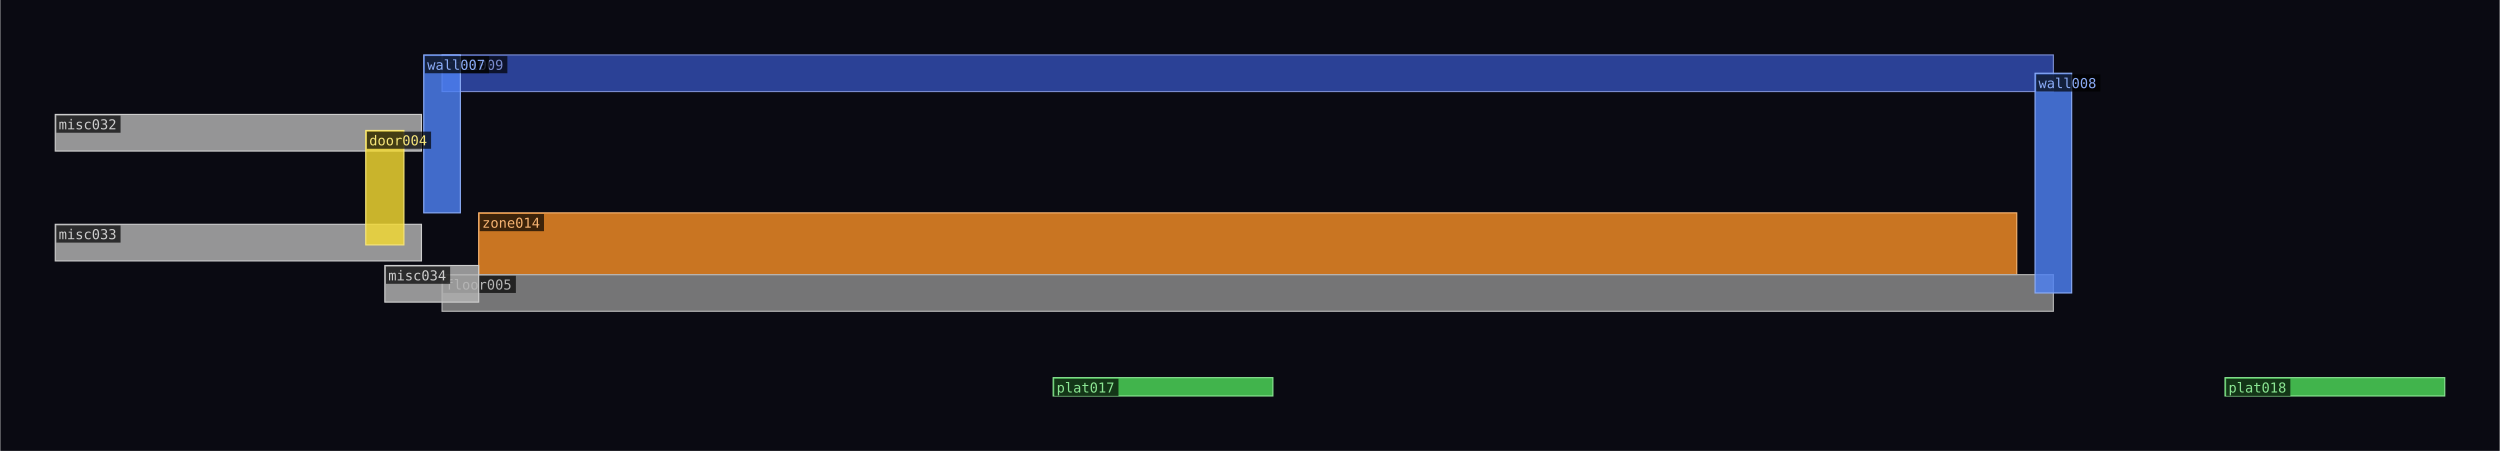
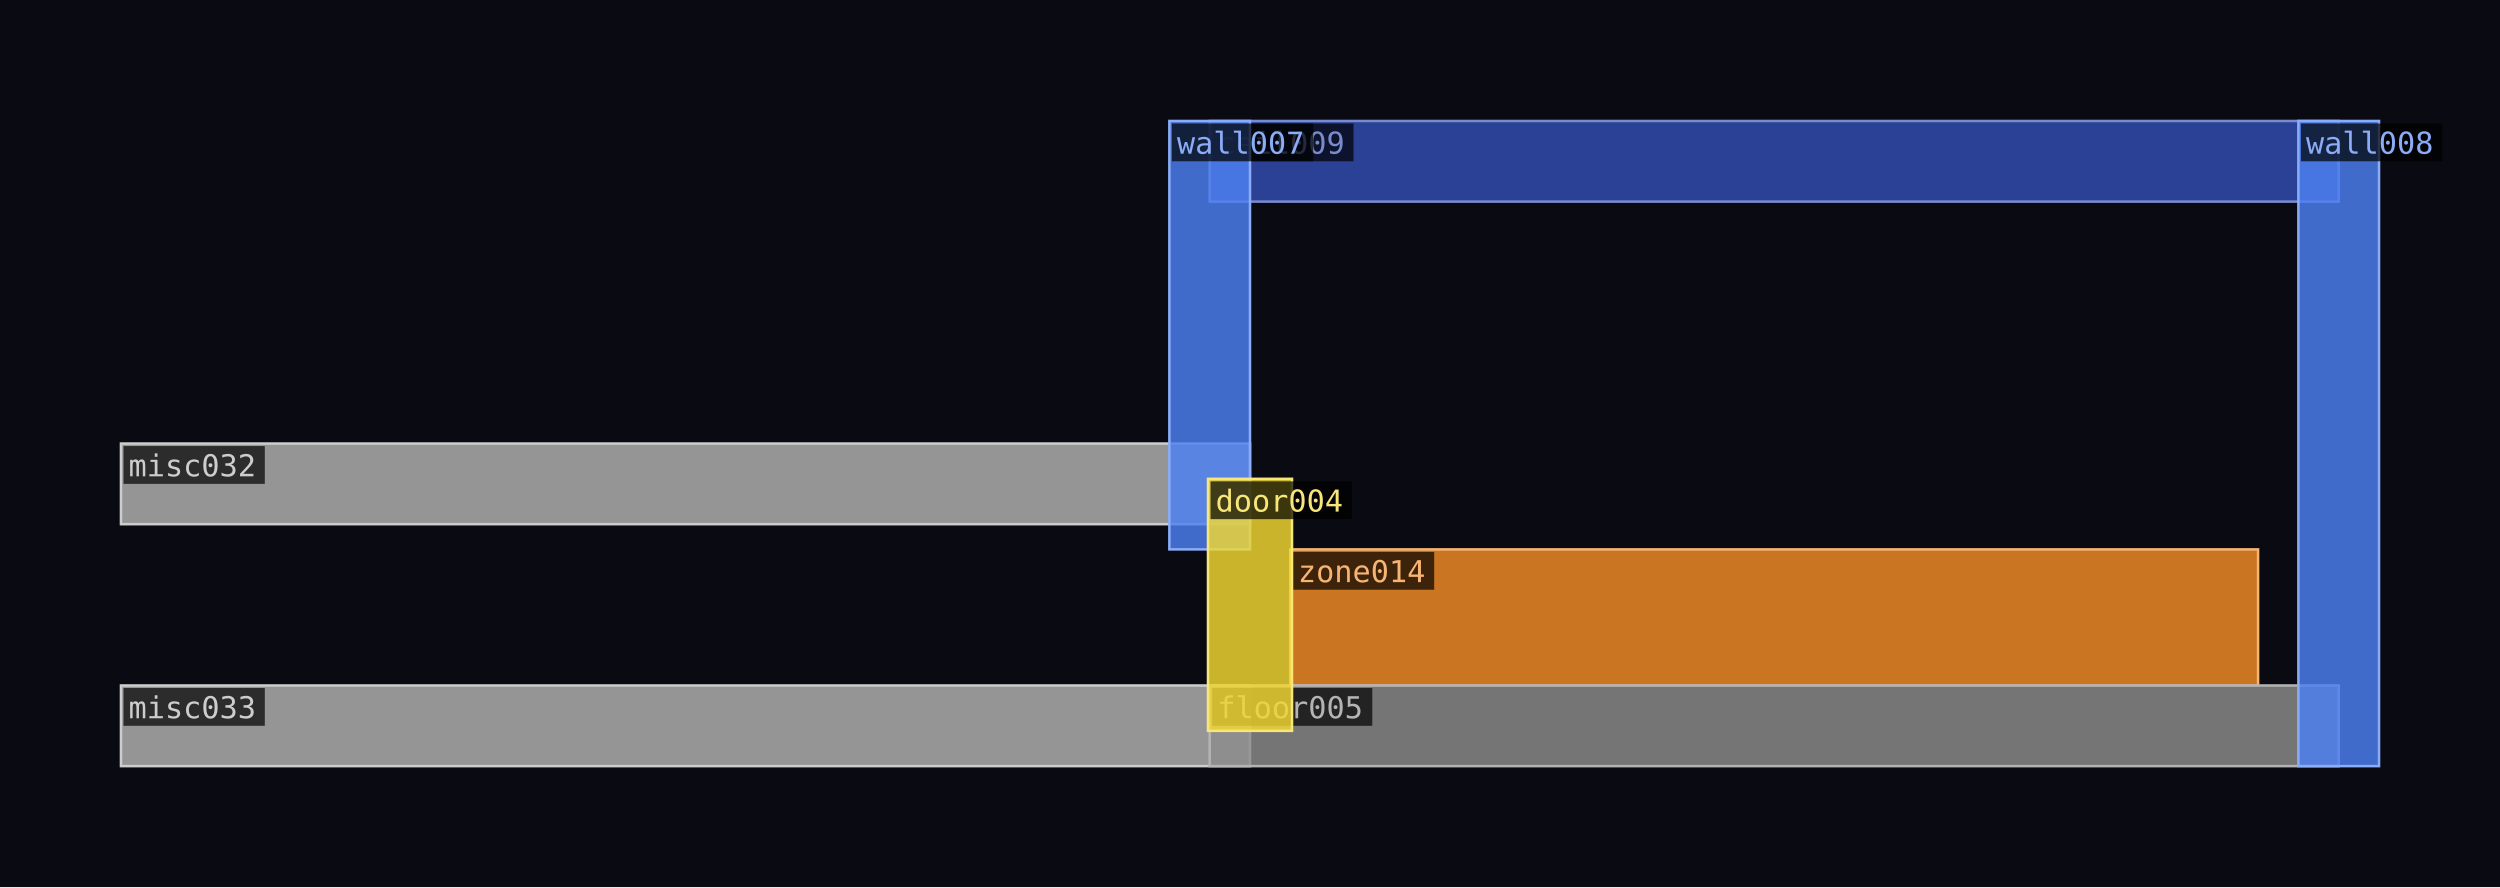
- <svg xmlns="http://www.w3.org/2000/svg" viewBox="18128 -1466 4368 788" width="2800" height="505" font-family="monospace">
-   <rect x="18128" y="-1466" width="4368" height="788" fill="#0a0a12" />
-   <rect x="18964" y="-1094" width="2688" height="108" fill="#f28c26" fill-opacity="0.82" stroke="#f7b472" stroke-width="2" />
-   <rect x="18966" y="-1092" width="112.16" height="30" fill="#000000" fill-opacity="0.7" />
-   <text x="18970" y="-1068" font-size="24" fill="#f7b472">zone014</text>
-   <rect x="18900" y="-986" width="2816" height="64" fill="#8c8c8c" fill-opacity="0.82" stroke="#b4b4b4" stroke-width="2" />
-   <rect x="18902" y="-984" width="127.04" height="30" fill="#000000" fill-opacity="0.7" />
-   <text x="18906" y="-960" font-size="24" fill="#b4b4b4">floor005</text>
-   <rect x="18900" y="-1370" width="2816" height="64" fill="#334db3" fill-opacity="0.82" stroke="#7a8bcd" stroke-width="2" />
-   <rect x="18902" y="-1368" width="112.16" height="30" fill="#000000" fill-opacity="0.7" />
-   <text x="18906" y="-1344" font-size="24" fill="#7a8bcd">ceil009</text>
-   <rect x="18224" y="-1074" width="640" height="64" fill="#b3b3b3" fill-opacity="0.82" stroke="#cdcdcd" stroke-width="2" />
-   <rect x="18226" y="-1072" width="112.16" height="30" fill="#000000" fill-opacity="0.7" />
-   <text x="18230" y="-1048" font-size="24" fill="#cdcdcd">misc033</text>
-   <rect x="18224" y="-1266" width="640" height="64" fill="#b3b3b3" fill-opacity="0.82" stroke="#cdcdcd" stroke-width="2" />
-   <rect x="18226" y="-1264" width="112.16" height="30" fill="#000000" fill-opacity="0.7" />
-   <text x="18230" y="-1240" font-size="24" fill="#cdcdcd">misc032</text>
-   <rect x="21684" y="-1338" width="64" height="384" fill="#4d80f2" fill-opacity="0.82" stroke="#8bacf7" stroke-width="2" />
-   <rect x="21686" y="-1336" width="112.16" height="30" fill="#000000" fill-opacity="0.7" />
-   <text x="21690" y="-1312" font-size="24" fill="#8bacf7">wall008</text>
-   <rect x="18868" y="-1370" width="64" height="276" fill="#4d80f2" fill-opacity="0.82" stroke="#8bacf7" stroke-width="2" />
-   <rect x="18870" y="-1368" width="112.16" height="30" fill="#000000" fill-opacity="0.7" />
-   <text x="18874" y="-1344" font-size="24" fill="#8bacf7">wall007</text>
-   <rect x="18766.67" y="-1238" width="66.67" height="200" fill="#f2d933" fill-opacity="0.82" stroke="#f7e67a" stroke-width="2" />
-   <rect x="18768.67" y="-1236" width="112.16" height="30" fill="#000000" fill-opacity="0.7" />
-   <text x="18772.67" y="-1212" font-size="24" fill="#f7e67a">door004</text>
-   <rect x="19968" y="-806" width="384" height="32" fill="#4dd959" fill-opacity="0.82" stroke="#8be693" stroke-width="2" />
-   <rect x="19970" y="-804" width="112.16" height="30" fill="#000000" fill-opacity="0.7" />
-   <text x="19974" y="-780" font-size="24" fill="#8be693">plat017</text>
-   <rect x="22016" y="-806" width="384" height="32" fill="#4dd959" fill-opacity="0.82" stroke="#8be693" stroke-width="2" />
-   <rect x="22018" y="-804" width="112.16" height="30" fill="#000000" fill-opacity="0.7" />
-   <text x="22022" y="-780" font-size="24" fill="#8be693">plat018</text>
-   <rect x="18800" y="-1002" width="164" height="64" fill="#b3b3b3" fill-opacity="0.82" stroke="#cdcdcd" stroke-width="2" />
-   <rect x="18802" y="-1000" width="112.16" height="30" fill="#000000" fill-opacity="0.7" />
-   <text x="18806" y="-976" font-size="24" fill="#cdcdcd">misc034</text>
+ <svg xmlns="http://www.w3.org/2000/svg" viewBox="17872 -1618 1984 704" width="1984" height="704" font-family="monospace">
+   <rect x="17872" y="-1618" width="1984" height="704" fill="#0a0a12" />
+   <rect x="18896" y="-1182" width="768" height="108" fill="#f28c26" fill-opacity="0.82" stroke="#f7b472" stroke-width="2" />
+   <rect x="18898" y="-1180" width="112.16" height="30" fill="#000000" fill-opacity="0.7" />
+   <text x="18902" y="-1156" font-size="24" fill="#f7b472">zone014</text>
+   <rect x="17968" y="-1074" width="896" height="64" fill="#b3b3b3" fill-opacity="0.82" stroke="#cdcdcd" stroke-width="2" />
+   <rect x="17970" y="-1072" width="112.16" height="30" fill="#000000" fill-opacity="0.7" />
+   <text x="17974" y="-1048" font-size="24" fill="#cdcdcd">misc033</text>
+   <rect x="17968" y="-1266" width="896" height="64" fill="#b3b3b3" fill-opacity="0.82" stroke="#cdcdcd" stroke-width="2" />
+   <rect x="17970" y="-1264" width="112.16" height="30" fill="#000000" fill-opacity="0.7" />
+   <text x="17974" y="-1240" font-size="24" fill="#cdcdcd">misc032</text>
+   <rect x="18832" y="-1074" width="896" height="64" fill="#8c8c8c" fill-opacity="0.82" stroke="#b4b4b4" stroke-width="2" />
+   <rect x="18834" y="-1072" width="127.04" height="30" fill="#000000" fill-opacity="0.7" />
+   <text x="18838" y="-1048" font-size="24" fill="#b4b4b4">floor005</text>
+   <rect x="18832" y="-1522" width="896" height="64" fill="#334db3" fill-opacity="0.82" stroke="#7a8bcd" stroke-width="2" />
+   <rect x="18834" y="-1520" width="112.16" height="30" fill="#000000" fill-opacity="0.7" />
+   <text x="18838" y="-1496" font-size="24" fill="#7a8bcd">ceil009</text>
+   <rect x="19696" y="-1522" width="64" height="512" fill="#4d80f2" fill-opacity="0.82" stroke="#8bacf7" stroke-width="2" />
+   <rect x="19698" y="-1520" width="112.16" height="30" fill="#000000" fill-opacity="0.7" />
+   <text x="19702" y="-1496" font-size="24" fill="#8bacf7">wall008</text>
+   <rect x="18800" y="-1522" width="64" height="340" fill="#4d80f2" fill-opacity="0.82" stroke="#8bacf7" stroke-width="2" />
+   <rect x="18802" y="-1520" width="112.16" height="30" fill="#000000" fill-opacity="0.7" />
+   <text x="18806" y="-1496" font-size="24" fill="#8bacf7">wall007</text>
+   <rect x="18830.67" y="-1238" width="66.67" height="200" fill="#f2d933" fill-opacity="0.82" stroke="#f7e67a" stroke-width="2" />
+   <rect x="18832.67" y="-1236" width="112.16" height="30" fill="#000000" fill-opacity="0.7" />
+   <text x="18836.67" y="-1212" font-size="24" fill="#f7e67a">door004</text>
</svg>
